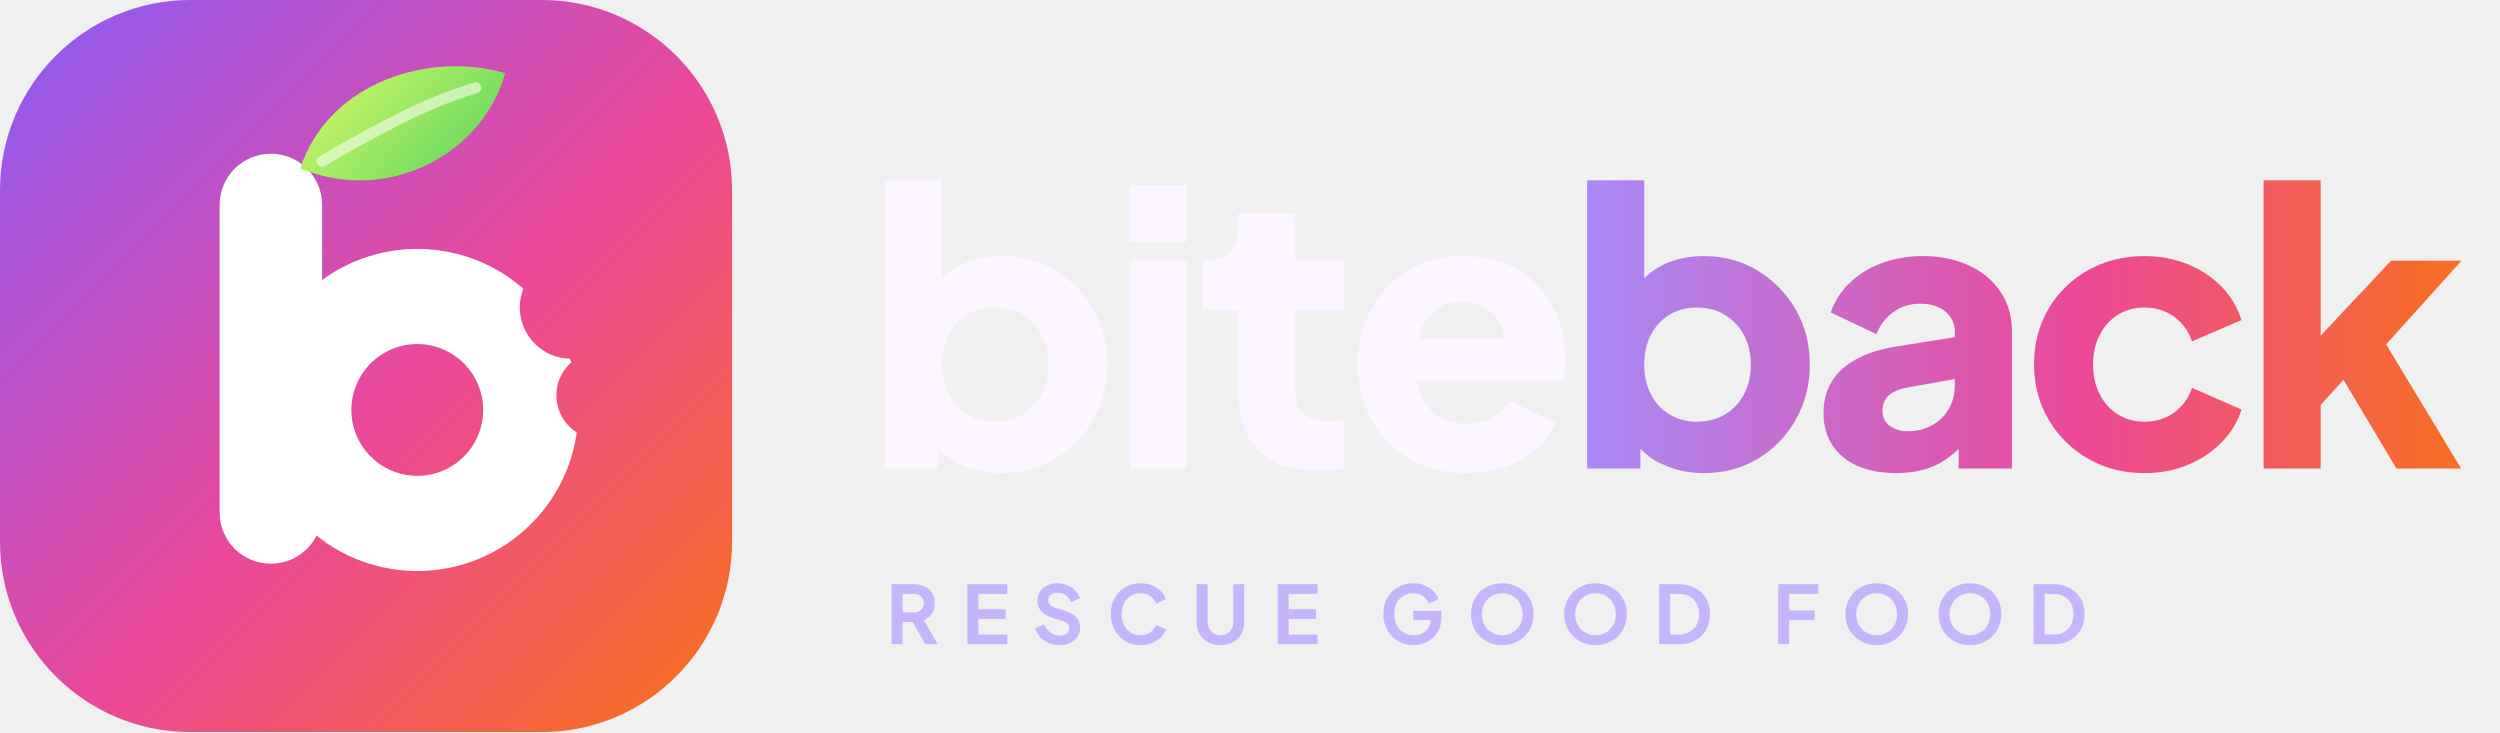
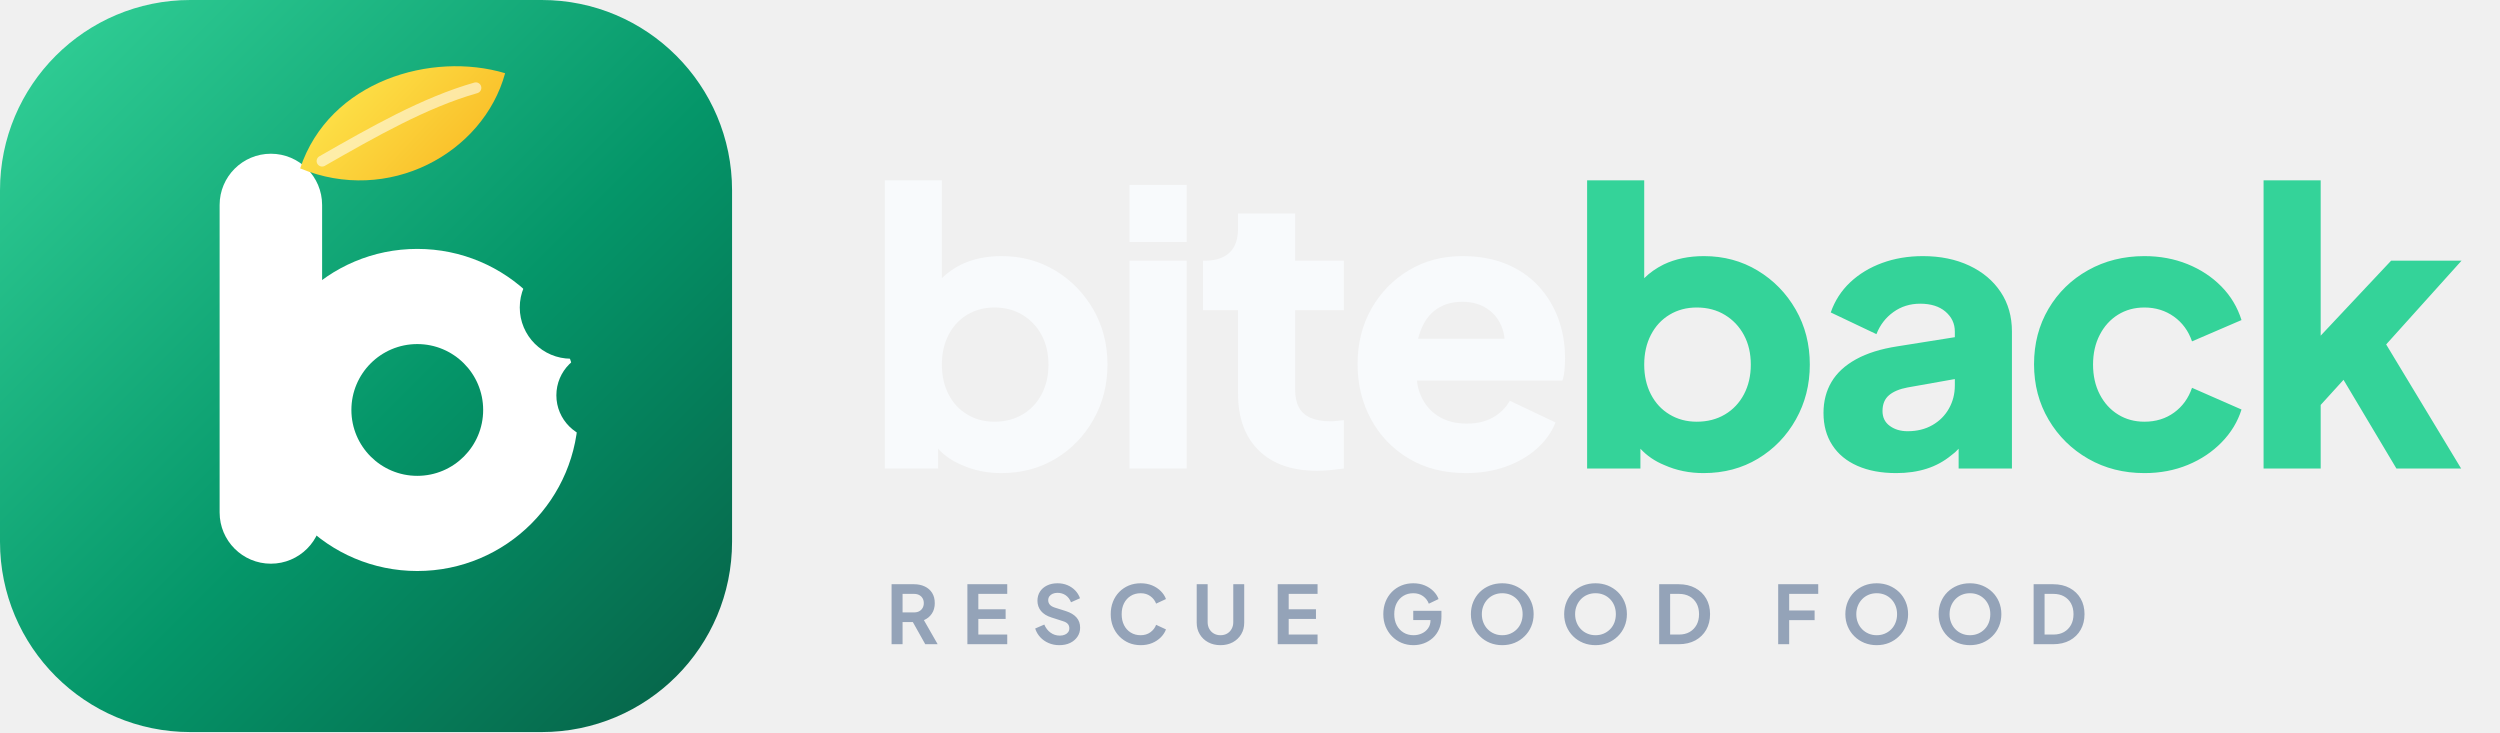
<svg xmlns="http://www.w3.org/2000/svg" viewBox="0 0 683 200" role="img" aria-label="BiteBack">
  <defs>
    <linearGradient id="d-tile" x1="0" y1="0" x2="200" y2="200" gradientUnits="userSpaceOnUse">
-       <stop offset="0" stop-color="#8B5CF6" />
-       <stop offset=".55" stop-color="#EC4899" />
-       <stop offset="1" stop-color="#F97316" />
+       <stop offset="0" stop-color="#34D399" />
+       <stop offset=".55" stop-color="#059669" />
+       <stop offset="1" stop-color="#065F46" />
    </linearGradient>
    <linearGradient id="d-leaf" x1="96" y1="20" x2="150" y2="70" gradientUnits="userSpaceOnUse">
-       <stop offset="0" stop-color="#BEF264" />
-       <stop offset="1" stop-color="#22C55E" />
+       <stop offset="0" stop-color="#FDE047" />
+       <stop offset="1" stop-color="#F59E0B" />
    </linearGradient>
    <mask id="d-b" maskUnits="userSpaceOnUse" x="0" y="0" width="200" height="200">
      <rect width="200" height="200" fill="#000" />
      <rect x="54" y="46" width="28" height="112" rx="14" fill="#fff" />
      <circle cx="108" cy="116" r="44" fill="#fff" />
      <circle cx="108" cy="116" r="18" fill="#000" />
      <circle cx="150" cy="88" r="14" fill="#000" />
      <circle cx="158" cy="112" r="12" fill="#000" />
    </mask>
  </defs>
  <rect width="200" height="200" rx="52" fill="url(#d-tile)" />
  <g transform="translate(6 -4)">
    <rect x="-6" y="4" width="200" height="200" fill="#fff" mask="url(#d-b)" />
    <path d="M76 50 C 84 26, 112 18, 132 24 C 126 46, 100 60, 76 50 Z" fill="url(#d-leaf)" />
    <path d="M82 48 C 96 40, 110 32, 124 28" fill="none" stroke="#fff" stroke-opacity=".55" stroke-width="3" stroke-linecap="round" />
  </g>
-   <defs>
-     <linearGradient id="d-word" x1="427.88" y1="0" x2="683" y2="0" gradientUnits="userSpaceOnUse">
-       <stop offset="0" stop-color="#A78BFA" />
-       <stop offset=".55" stop-color="#EC4899" />
-       <stop offset="1" stop-color="#F97316" />
-     </linearGradient>
-   </defs>
-   <path d="M273.54 129.25Q267.72 129.25 262.83 127.06Q258.98 125.50 256.28 122.59L256.28 128L241.72 128L241.72 49.27L257.32 49.27L257.32 76Q259.50 73.82 262.62 72.26Q267.41 69.97 273.65 69.97Q281.76 69.97 288.31 73.92Q294.86 77.87 298.71 84.58Q302.56 91.29 302.56 99.61Q302.56 107.82 298.76 114.58Q294.97 121.34 288.42 125.30Q281.86 129.25 273.54 129.25M271.67 115.21Q276.04 115.21 279.37 113.23Q282.70 111.26 284.57 107.72Q286.44 104.18 286.44 99.61Q286.44 95.03 284.57 91.55Q282.70 88.06 279.37 86.04Q276.04 84.01 271.67 84.01Q267.51 84.01 264.24 85.98Q260.96 87.96 259.14 91.50Q257.32 95.03 257.32 99.61Q257.32 104.18 259.14 107.72Q260.96 111.26 264.24 113.23Q267.51 115.21 271.67 115.21M324.19 128L308.59 128L308.59 71.22L324.19 71.22L324.19 128M324.19 66.12L308.59 66.12L308.59 50.52L324.19 50.52M359.86 128.62Q349.57 128.62 343.90 123.06Q338.23 117.50 338.23 107.51L338.23 84.74L328.66 84.74L328.66 71.22L329.18 71.22Q333.55 71.22 335.89 69.03Q338.23 66.85 338.23 62.48L338.23 58.32L353.83 58.32L353.83 71.22L367.14 71.22L367.14 84.74L353.83 84.74L353.83 106.47Q353.83 109.38 354.87 111.31Q355.91 113.23 358.10 114.17Q360.28 115.10 363.50 115.10Q364.23 115.10 365.17 115Q366.10 114.90 367.14 114.79L367.14 128Q365.58 128.21 363.61 128.42Q361.63 128.62 359.86 128.62M400.53 129.25Q391.48 129.25 384.82 125.24Q378.17 121.24 374.53 114.48Q370.89 107.72 370.89 99.50Q370.89 90.98 374.68 84.32Q378.48 77.66 384.93 73.82Q391.38 69.97 399.49 69.97Q406.25 69.97 411.45 72.10Q416.65 74.23 420.24 78.08Q423.82 81.93 425.70 86.97Q427.57 92.02 427.57 97.94Q427.57 99.61 427.41 101.22Q427.26 102.83 426.84 103.98L387.11 103.98Q387.32 106.16 388.15 108.03Q389.71 111.67 392.94 113.70Q396.16 115.73 400.74 115.73Q404.90 115.73 407.86 114.06Q410.82 112.40 412.49 109.49L424.97 115.42Q423.30 119.58 419.72 122.70Q416.13 125.82 411.24 127.53Q406.35 129.25 400.53 129.25M387.42 92.54L411.03 92.54Q410.93 91.18 410.51 89.94Q409.37 86.50 406.51 84.48Q403.65 82.45 399.49 82.45Q395.43 82.45 392.52 84.42Q389.61 86.40 388.15 90.25Q387.74 91.29 387.42 92.54" fill="#FAF5FF" />
-   <path d="M465.42 129.25Q459.60 129.25 454.71 127.06Q450.86 125.50 448.16 122.59L448.16 128L433.60 128L433.60 49.27L449.20 49.27L449.20 76Q451.38 73.82 454.50 72.26Q459.29 69.97 465.53 69.97Q473.64 69.97 480.19 73.92Q486.74 77.87 490.59 84.58Q494.44 91.29 494.44 99.61Q494.44 107.82 490.64 114.58Q486.85 121.34 480.30 125.30Q473.74 129.25 465.42 129.25M463.55 115.21Q467.92 115.21 471.25 113.23Q474.58 111.26 476.45 107.72Q478.32 104.18 478.32 99.61Q478.32 95.03 476.45 91.55Q474.58 88.06 471.25 86.04Q467.92 84.01 463.55 84.01Q459.39 84.01 456.12 85.98Q452.84 87.96 451.02 91.50Q449.20 95.03 449.20 99.61Q449.20 104.18 451.02 107.72Q452.84 111.26 456.12 113.23Q459.39 115.21 463.55 115.21M518.05 129.25Q511.91 129.25 507.44 127.27Q502.97 125.30 500.58 121.60Q498.18 117.91 498.18 112.82Q498.18 108.03 500.37 104.34Q502.55 100.65 507.08 98.15Q511.60 95.66 518.36 94.62L534.06 92.12L534.06 90.56Q534.06 87.34 531.52 85.15Q528.97 82.97 524.60 82.97Q520.44 82.97 517.27 85.26Q514.10 87.54 512.64 91.29L500.16 85.36Q501.82 80.58 505.46 77.14Q509.10 73.71 514.20 71.84Q519.30 69.97 525.33 69.97Q532.50 69.97 538.02 72.57Q543.53 75.17 546.60 79.80Q549.66 84.42 549.66 90.56L549.66 128L535.10 128L535.10 122.59Q534.17 123.63 533.13 124.36Q530.11 126.86 526.37 128.05Q522.62 129.25 518.05 129.25M534.06 105.33L534.06 103.56L521.17 105.85Q517.84 106.47 516.07 107.98Q514.30 109.49 514.30 112.30Q514.30 114.90 516.28 116.35Q518.26 117.81 521.17 117.81Q525.02 117.81 527.93 116.14Q530.84 114.48 532.45 111.62Q534.06 108.76 534.06 105.33M585.86 129.25Q577.33 129.25 570.52 125.35Q563.70 121.45 559.70 114.69Q555.70 107.93 555.70 99.50Q555.70 91.08 559.65 84.37Q563.60 77.66 570.46 73.82Q577.33 69.97 585.86 69.97Q592.20 69.97 597.61 72.15Q603.02 74.34 606.86 78.24Q610.71 82.14 612.38 87.44L598.86 93.26Q597.40 89 593.92 86.50Q590.43 84.01 585.86 84.01Q581.80 84.01 578.63 85.98Q575.46 87.96 573.64 91.50Q571.82 95.03 571.82 99.61Q571.82 104.18 573.64 107.72Q575.46 111.26 578.63 113.23Q581.80 115.21 585.86 115.21Q590.54 115.21 593.97 112.71Q597.40 110.22 598.86 105.95L612.38 111.88Q610.82 116.87 606.97 120.82Q603.12 124.78 597.71 127.01Q592.30 129.25 585.86 129.25M634.01 128L618.41 128L618.41 49.27L634.01 49.27L634.01 91.70L653.25 71.22L672.49 71.22L651.90 94.10L672.38 128L654.70 128L640.25 103.77L634.01 110.63" fill="url(#d-word)" />
-   <path d="M246.58 176L243.58 176L243.58 159.61L249.68 159.61Q251.35 159.61 252.64 160.22Q253.92 160.82 254.65 161.97Q255.38 163.13 255.38 164.78Q255.38 166.47 254.57 167.66Q253.77 168.85 252.41 169.42L256.17 176L252.78 176L249.39 169.95L246.58 169.95L246.58 176M246.58 162.25L246.58 167.31L249.72 167.31Q250.54 167.31 251.13 166.99Q251.72 166.67 252.05 166.10Q252.38 165.53 252.38 164.78Q252.38 164.01 252.05 163.45Q251.72 162.89 251.13 162.57Q250.54 162.25 249.72 162.25M275.18 176L264.29 176L264.29 159.61L275.18 159.61L275.18 162.25L267.28 162.25L267.28 166.45L274.74 166.45L274.74 169.09L267.28 169.09L267.28 173.36L275.18 173.36M289.39 176.26Q287.83 176.26 286.50 175.69Q285.16 175.12 284.21 174.10Q283.25 173.07 282.81 171.71L285.30 170.63Q285.89 172.04 287.01 172.84Q288.13 173.65 289.54 173.65Q290.33 173.65 290.92 173.39Q291.50 173.14 291.82 172.70Q292.14 172.26 292.14 171.64Q292.14 170.92 291.71 170.44Q291.28 169.97 290.42 169.71L287.28 168.70Q285.36 168.10 284.39 166.91Q283.43 165.73 283.43 164.12Q283.43 162.71 284.12 161.63Q284.81 160.56 286.06 159.95Q287.30 159.35 288.90 159.35Q290.38 159.35 291.61 159.86Q292.84 160.38 293.73 161.29Q294.62 162.21 295.06 163.44L292.60 164.54Q292.12 163.31 291.15 162.63Q290.18 161.96 288.90 161.96Q288.16 161.96 287.58 162.22Q287.01 162.47 286.69 162.92Q286.37 163.37 286.37 163.99Q286.37 164.67 286.81 165.19Q287.25 165.70 288.16 165.99L291.17 166.94Q293.13 167.57 294.11 168.70Q295.09 169.82 295.09 171.47Q295.09 172.88 294.36 173.95Q293.63 175.03 292.36 175.65Q291.08 176.26 289.39 176.26M311.63 176.26Q309.87 176.26 308.38 175.63Q306.90 174.99 305.79 173.84Q304.68 172.70 304.06 171.16Q303.45 169.62 303.45 167.79Q303.45 165.97 304.05 164.42Q304.66 162.87 305.77 161.73Q306.88 160.60 308.37 159.97Q309.87 159.35 311.63 159.35Q313.39 159.35 314.79 159.94Q316.18 160.53 317.15 161.51Q318.12 162.49 318.54 163.66L315.85 164.91Q315.39 163.68 314.29 162.88Q313.19 162.07 311.63 162.07Q310.09 162.07 308.91 162.80Q307.74 163.53 307.09 164.80Q306.44 166.08 306.44 167.79Q306.44 169.51 307.09 170.80Q307.74 172.08 308.91 172.81Q310.09 173.54 311.63 173.54Q313.19 173.54 314.29 172.73Q315.39 171.93 315.85 170.70L318.54 171.95Q318.12 173.12 317.15 174.10Q316.18 175.08 314.79 175.67Q313.39 176.26 311.63 176.26M333.43 176.26Q331.54 176.26 330.08 175.47Q328.61 174.68 327.78 173.29Q326.94 171.91 326.94 170.15L326.94 159.61L329.93 159.61L329.93 169.99Q329.93 171.01 330.38 171.82Q330.84 172.63 331.63 173.09Q332.42 173.54 333.43 173.54Q334.47 173.54 335.25 173.09Q336.03 172.63 336.48 171.82Q336.93 171.01 336.93 169.99L336.93 159.61L339.92 159.61L339.92 170.15Q339.92 171.91 339.09 173.29Q338.25 174.68 336.79 175.47Q335.32 176.26 333.43 176.26M359.96 176L349.07 176L349.07 159.61L359.96 159.61L359.96 162.25L352.07 162.25L352.07 166.45L359.52 166.45L359.52 169.09L352.07 169.09L352.07 173.36L359.96 173.36M386.17 176.26Q384.41 176.26 382.91 175.63Q381.41 174.99 380.29 173.84Q379.17 172.70 378.54 171.16Q377.92 169.62 377.92 167.79Q377.92 165.97 378.52 164.42Q379.13 162.87 380.24 161.73Q381.35 160.60 382.84 159.97Q384.34 159.35 386.10 159.35Q387.86 159.35 389.26 159.94Q390.65 160.53 391.62 161.51Q392.59 162.49 393.01 163.66L390.35 164.93Q389.88 163.66 388.78 162.87Q387.68 162.07 386.10 162.07Q384.56 162.07 383.38 162.80Q382.21 163.53 381.56 164.80Q380.91 166.08 380.91 167.79Q380.91 169.51 381.58 170.80Q382.25 172.08 383.44 172.81Q384.63 173.54 386.17 173.54Q387.42 173.54 388.48 173.04Q389.53 172.55 390.17 171.63Q390.81 170.72 390.81 169.47L390.81 169.40L386.10 169.40L386.10 166.87L393.80 166.87L393.80 168.52Q393.80 170.41 393.16 171.86Q392.52 173.32 391.44 174.29Q390.35 175.27 388.98 175.77Q387.62 176.26 386.17 176.26M410.41 176.26Q408.61 176.26 407.04 175.63Q405.48 174.99 404.32 173.84Q403.15 172.70 402.50 171.15Q401.85 169.60 401.85 167.79Q401.85 165.97 402.49 164.43Q403.13 162.89 404.29 161.74Q405.46 160.60 407.02 159.97Q408.58 159.35 410.41 159.35Q412.24 159.35 413.80 159.98Q415.36 160.62 416.53 161.75Q417.69 162.89 418.34 164.43Q418.99 165.97 418.99 167.79Q418.99 169.60 418.33 171.15Q417.67 172.70 416.50 173.84Q415.34 174.99 413.79 175.63Q412.24 176.26 410.41 176.26M410.41 173.54Q411.62 173.54 412.63 173.11Q413.64 172.68 414.40 171.91Q415.16 171.14 415.57 170.08Q415.98 169.03 415.98 167.79Q415.98 166.56 415.57 165.52Q415.16 164.47 414.40 163.69Q413.64 162.91 412.63 162.49Q411.62 162.07 410.41 162.07Q409.22 162.07 408.21 162.49Q407.20 162.91 406.44 163.69Q405.68 164.47 405.26 165.52Q404.84 166.56 404.84 167.79Q404.84 169.03 405.26 170.08Q405.68 171.14 406.44 171.91Q407.20 172.68 408.21 173.11Q409.22 173.54 410.41 173.54M435.89 176.26Q434.08 176.26 432.52 175.63Q430.96 174.99 429.79 173.84Q428.63 172.70 427.98 171.15Q427.33 169.60 427.33 167.79Q427.33 165.97 427.97 164.43Q428.60 162.89 429.77 161.74Q430.94 160.60 432.50 159.97Q434.06 159.35 435.89 159.35Q437.71 159.35 439.27 159.98Q440.84 160.62 442 161.75Q443.17 162.89 443.82 164.43Q444.47 165.97 444.47 167.79Q444.47 169.60 443.81 171.15Q443.15 172.70 441.98 173.84Q440.81 174.99 439.26 175.63Q437.71 176.26 435.89 176.26M435.89 173.54Q437.10 173.54 438.11 173.11Q439.12 172.68 439.88 171.91Q440.64 171.14 441.05 170.08Q441.45 169.03 441.45 167.79Q441.45 166.56 441.05 165.52Q440.64 164.47 439.88 163.69Q439.12 162.91 438.11 162.49Q437.10 162.07 435.89 162.07Q434.70 162.07 433.69 162.49Q432.67 162.91 431.92 163.69Q431.16 164.47 430.74 165.52Q430.32 166.56 430.32 167.79Q430.32 169.03 430.74 170.08Q431.16 171.14 431.92 171.91Q432.67 172.68 433.69 173.11Q434.70 173.54 435.89 173.54M458.63 176L453.29 176L453.29 159.61L458.63 159.61Q461.23 159.61 463.16 160.66Q465.08 161.70 466.14 163.54Q467.19 165.37 467.19 167.79Q467.19 170.19 466.14 172.05Q465.08 173.91 463.16 174.96Q461.23 176 458.63 176M456.28 162.25L456.28 173.36L458.70 173.36Q460.37 173.36 461.59 172.67Q462.81 171.97 463.50 170.73Q464.18 169.49 464.18 167.79Q464.18 166.08 463.50 164.85Q462.81 163.61 461.59 162.93Q460.37 162.25 458.70 162.25M488.80 176L485.80 176L485.80 159.61L496.74 159.61L496.74 162.25L488.80 162.25L488.80 166.78L495.75 166.78L495.75 169.42L488.80 169.42M512.71 176.26Q510.91 176.26 509.34 175.63Q507.78 174.99 506.62 173.84Q505.45 172.70 504.80 171.15Q504.15 169.60 504.15 167.79Q504.15 165.97 504.79 164.43Q505.43 162.89 506.59 161.74Q507.76 160.60 509.32 159.97Q510.88 159.35 512.71 159.35Q514.54 159.35 516.10 159.98Q517.66 160.62 518.83 161.75Q519.99 162.89 520.64 164.43Q521.29 165.97 521.29 167.79Q521.29 169.60 520.63 171.15Q519.97 172.70 518.80 173.84Q517.64 174.99 516.09 175.63Q514.54 176.26 512.71 176.26M512.71 173.54Q513.92 173.54 514.93 173.11Q515.94 172.68 516.70 171.91Q517.46 171.14 517.87 170.08Q518.28 169.03 518.28 167.79Q518.28 166.56 517.87 165.52Q517.46 164.47 516.70 163.69Q515.94 162.91 514.93 162.49Q513.92 162.07 512.71 162.07Q511.52 162.07 510.51 162.49Q509.50 162.91 508.74 163.69Q507.98 164.47 507.56 165.52Q507.14 166.56 507.14 167.79Q507.14 169.03 507.56 170.08Q507.98 171.14 508.74 171.91Q509.50 172.68 510.51 173.11Q511.52 173.54 512.71 173.54M538.19 176.26Q536.38 176.26 534.82 175.63Q533.26 174.99 532.09 173.84Q530.93 172.70 530.28 171.15Q529.63 169.60 529.63 167.79Q529.63 165.97 530.27 164.43Q530.90 162.89 532.07 161.74Q533.24 160.60 534.80 159.97Q536.36 159.35 538.19 159.35Q540.01 159.35 541.57 159.98Q543.14 160.62 544.30 161.75Q545.47 162.89 546.12 164.43Q546.77 165.97 546.77 167.79Q546.77 169.60 546.11 171.15Q545.45 172.70 544.28 173.84Q543.11 174.99 541.56 175.63Q540.01 176.26 538.19 176.26M538.19 173.54Q539.40 173.54 540.41 173.11Q541.42 172.68 542.18 171.91Q542.94 171.14 543.35 170.08Q543.75 169.03 543.75 167.79Q543.75 166.56 543.35 165.52Q542.94 164.47 542.18 163.69Q541.42 162.91 540.41 162.49Q539.40 162.07 538.19 162.07Q537 162.07 535.99 162.49Q534.97 162.91 534.22 163.69Q533.46 164.47 533.04 165.52Q532.62 166.56 532.62 167.79Q532.62 169.03 533.04 170.08Q533.46 171.14 534.22 171.91Q534.97 172.68 535.99 173.11Q537 173.54 538.19 173.54M560.93 176L555.59 176L555.59 159.61L560.93 159.61Q563.53 159.61 565.46 160.66Q567.38 161.70 568.44 163.54Q569.49 165.37 569.49 167.79Q569.49 170.19 568.44 172.05Q567.38 173.91 565.46 174.96Q563.53 176 560.93 176M558.58 162.25L558.58 173.36L561 173.36Q562.67 173.36 563.89 172.67Q565.11 171.97 565.80 170.73Q566.48 169.49 566.48 167.79Q566.48 166.08 565.80 164.85Q565.11 163.61 563.89 162.93Q562.67 162.25 561 162.25" fill="#C4B5FD" />
+   <path d="M273.54 129.25Q267.72 129.25 262.83 127.06Q258.98 125.50 256.28 122.59L256.28 128L241.72 128L241.72 49.27L257.32 49.27L257.32 76Q259.50 73.82 262.62 72.26Q267.41 69.97 273.65 69.97Q281.76 69.97 288.31 73.92Q294.86 77.87 298.71 84.58Q302.56 91.29 302.56 99.61Q302.56 107.82 298.76 114.58Q294.97 121.34 288.42 125.30Q281.86 129.25 273.54 129.25M271.67 115.21Q276.04 115.21 279.37 113.23Q282.70 111.26 284.57 107.72Q286.44 104.18 286.44 99.61Q286.44 95.03 284.57 91.55Q282.70 88.06 279.37 86.04Q276.04 84.01 271.67 84.01Q267.51 84.01 264.24 85.98Q260.96 87.96 259.14 91.50Q257.32 95.03 257.32 99.61Q257.32 104.18 259.14 107.72Q260.96 111.26 264.24 113.23Q267.51 115.21 271.67 115.21M324.19 128L308.59 128L308.59 71.22L324.19 71.22L324.19 128M324.19 66.12L308.59 66.12L308.59 50.52L324.19 50.52M359.86 128.62Q349.57 128.62 343.90 123.06Q338.23 117.50 338.23 107.51L338.23 84.74L328.66 84.74L328.66 71.22L329.18 71.22Q333.55 71.22 335.89 69.03Q338.23 66.85 338.23 62.48L338.23 58.32L353.83 58.32L353.83 71.22L367.14 71.22L367.14 84.74L353.83 84.74L353.83 106.47Q353.83 109.38 354.87 111.31Q355.91 113.23 358.10 114.17Q360.28 115.10 363.50 115.10Q364.23 115.10 365.17 115Q366.10 114.90 367.14 114.79L367.14 128Q365.58 128.21 363.61 128.42Q361.63 128.62 359.86 128.62M400.53 129.25Q391.48 129.25 384.82 125.24Q378.17 121.24 374.53 114.48Q370.89 107.72 370.89 99.50Q370.89 90.98 374.68 84.32Q378.48 77.66 384.93 73.82Q391.38 69.97 399.49 69.97Q406.25 69.97 411.45 72.10Q416.65 74.23 420.24 78.08Q423.82 81.93 425.70 86.97Q427.57 92.02 427.57 97.94Q427.57 99.61 427.41 101.22Q427.26 102.83 426.84 103.98L387.11 103.98Q387.32 106.16 388.15 108.03Q389.71 111.67 392.94 113.70Q396.16 115.73 400.74 115.73Q404.90 115.73 407.86 114.06Q410.82 112.40 412.49 109.49L424.97 115.42Q423.30 119.58 419.72 122.70Q416.13 125.82 411.24 127.53Q406.35 129.25 400.53 129.25M387.42 92.54L411.03 92.54Q410.93 91.18 410.51 89.94Q409.37 86.50 406.51 84.48Q403.65 82.45 399.49 82.45Q395.43 82.45 392.52 84.42Q389.61 86.40 388.15 90.25Q387.74 91.29 387.42 92.54" fill="#F8FAFC" />
+   <path d="M465.42 129.25Q459.60 129.25 454.71 127.06Q450.86 125.50 448.16 122.59L448.16 128L433.60 128L433.60 49.27L449.20 49.27L449.20 76Q451.38 73.82 454.50 72.26Q459.29 69.97 465.53 69.97Q473.64 69.97 480.19 73.92Q486.74 77.87 490.59 84.58Q494.44 91.29 494.44 99.61Q494.44 107.82 490.64 114.58Q486.85 121.34 480.30 125.30Q473.74 129.25 465.42 129.25M463.55 115.21Q467.92 115.21 471.25 113.23Q474.58 111.26 476.45 107.72Q478.32 104.18 478.32 99.61Q478.32 95.03 476.45 91.55Q474.58 88.06 471.25 86.04Q467.92 84.01 463.55 84.01Q459.39 84.01 456.12 85.98Q452.84 87.96 451.02 91.50Q449.20 95.03 449.20 99.61Q449.20 104.18 451.02 107.72Q452.84 111.26 456.12 113.23Q459.39 115.21 463.55 115.21M518.05 129.25Q511.91 129.25 507.44 127.27Q502.97 125.30 500.58 121.60Q498.18 117.91 498.18 112.82Q498.18 108.03 500.37 104.34Q502.55 100.65 507.08 98.15Q511.60 95.66 518.36 94.62L534.06 92.12L534.06 90.56Q534.06 87.34 531.52 85.15Q528.97 82.97 524.60 82.97Q520.44 82.97 517.27 85.26Q514.10 87.54 512.64 91.29L500.16 85.36Q501.82 80.58 505.46 77.14Q509.10 73.71 514.20 71.84Q519.30 69.97 525.33 69.97Q532.50 69.97 538.02 72.57Q543.53 75.17 546.60 79.80Q549.66 84.42 549.66 90.56L549.66 128L535.10 128L535.10 122.59Q534.17 123.63 533.13 124.36Q530.11 126.86 526.37 128.05Q522.62 129.25 518.05 129.25M534.06 105.33L534.06 103.56L521.17 105.85Q517.84 106.47 516.07 107.98Q514.30 109.49 514.30 112.30Q514.30 114.90 516.28 116.35Q518.26 117.81 521.17 117.81Q525.02 117.81 527.93 116.14Q530.84 114.48 532.45 111.62Q534.06 108.76 534.06 105.33M585.86 129.25Q577.33 129.25 570.52 125.35Q563.70 121.45 559.70 114.69Q555.70 107.93 555.70 99.50Q555.70 91.08 559.65 84.37Q563.60 77.66 570.46 73.82Q577.33 69.97 585.86 69.97Q592.20 69.97 597.61 72.15Q603.02 74.34 606.86 78.24Q610.71 82.14 612.38 87.44L598.86 93.26Q597.40 89 593.92 86.50Q590.43 84.01 585.86 84.01Q581.80 84.01 578.63 85.98Q575.46 87.96 573.64 91.50Q571.82 95.03 571.82 99.61Q571.82 104.18 573.64 107.72Q575.46 111.26 578.63 113.23Q581.80 115.21 585.86 115.21Q590.54 115.21 593.97 112.71Q597.40 110.22 598.86 105.95L612.38 111.88Q610.82 116.87 606.97 120.82Q603.12 124.78 597.71 127.01Q592.30 129.25 585.86 129.25M634.01 128L618.41 128L618.41 49.27L634.01 49.27L634.01 91.70L653.25 71.22L672.49 71.22L651.90 94.10L672.38 128L654.70 128L640.25 103.77L634.01 110.63" fill="#34D399" />
+   <path d="M246.58 176L243.58 176L243.58 159.61L249.68 159.61Q251.35 159.61 252.64 160.22Q253.92 160.82 254.65 161.97Q255.38 163.13 255.38 164.78Q255.38 166.47 254.57 167.66Q253.77 168.85 252.41 169.42L256.17 176L252.78 176L249.39 169.95L246.58 169.95L246.58 176M246.58 162.25L246.58 167.31L249.72 167.31Q250.54 167.31 251.13 166.99Q251.72 166.67 252.05 166.10Q252.38 165.53 252.38 164.78Q252.38 164.01 252.05 163.45Q251.72 162.89 251.13 162.57Q250.54 162.25 249.72 162.25M275.18 176L264.29 176L264.29 159.61L275.18 159.61L275.18 162.25L267.28 162.25L267.28 166.45L274.74 166.45L274.74 169.09L267.28 169.09L267.28 173.36L275.18 173.36M289.39 176.26Q287.83 176.26 286.50 175.69Q285.16 175.12 284.21 174.10Q283.25 173.07 282.81 171.71L285.30 170.63Q285.89 172.04 287.01 172.84Q288.13 173.65 289.54 173.65Q290.33 173.65 290.92 173.39Q291.50 173.14 291.82 172.70Q292.14 172.26 292.14 171.64Q292.14 170.92 291.71 170.44Q291.28 169.97 290.42 169.71L287.28 168.70Q285.36 168.10 284.39 166.91Q283.43 165.73 283.43 164.12Q283.43 162.71 284.12 161.63Q284.81 160.56 286.06 159.95Q287.30 159.35 288.90 159.35Q290.38 159.35 291.61 159.86Q292.84 160.38 293.73 161.29Q294.62 162.21 295.06 163.44L292.60 164.54Q292.12 163.31 291.15 162.63Q290.18 161.96 288.90 161.96Q288.16 161.96 287.58 162.22Q287.01 162.47 286.69 162.92Q286.37 163.37 286.37 163.99Q286.37 164.67 286.81 165.19Q287.25 165.70 288.16 165.99L291.17 166.94Q293.13 167.57 294.11 168.70Q295.09 169.82 295.09 171.47Q295.09 172.88 294.36 173.95Q293.63 175.03 292.36 175.65Q291.08 176.26 289.39 176.26M311.63 176.26Q309.87 176.26 308.38 175.63Q306.90 174.99 305.79 173.84Q304.68 172.70 304.06 171.16Q303.45 169.62 303.45 167.79Q303.45 165.97 304.05 164.42Q304.66 162.87 305.77 161.73Q306.88 160.60 308.37 159.97Q309.87 159.35 311.63 159.35Q313.39 159.35 314.79 159.94Q316.18 160.53 317.15 161.51Q318.12 162.49 318.54 163.66L315.85 164.91Q315.39 163.68 314.29 162.88Q313.19 162.07 311.63 162.07Q310.09 162.07 308.91 162.80Q307.74 163.53 307.09 164.80Q306.44 166.08 306.44 167.79Q306.44 169.51 307.09 170.80Q307.74 172.08 308.91 172.81Q310.09 173.54 311.63 173.54Q313.19 173.54 314.29 172.73Q315.39 171.93 315.85 170.70L318.54 171.95Q318.12 173.12 317.15 174.10Q316.18 175.08 314.79 175.67Q313.39 176.26 311.63 176.26M333.43 176.26Q331.54 176.26 330.08 175.47Q328.61 174.68 327.78 173.29Q326.94 171.91 326.94 170.15L326.94 159.61L329.93 159.61L329.93 169.99Q329.93 171.01 330.38 171.82Q330.84 172.63 331.63 173.09Q332.42 173.54 333.43 173.54Q334.47 173.54 335.25 173.09Q336.03 172.63 336.48 171.82Q336.93 171.01 336.93 169.99L336.93 159.61L339.92 159.61L339.92 170.15Q339.92 171.91 339.09 173.29Q338.25 174.68 336.79 175.47Q335.32 176.26 333.43 176.26M359.96 176L349.07 176L349.07 159.61L359.96 159.61L359.96 162.25L352.07 162.25L352.07 166.45L359.52 166.45L359.52 169.09L352.07 169.09L352.07 173.36L359.96 173.36M386.17 176.26Q384.41 176.26 382.91 175.63Q381.41 174.99 380.29 173.84Q379.17 172.70 378.54 171.16Q377.92 169.62 377.92 167.79Q377.92 165.97 378.52 164.42Q379.13 162.87 380.24 161.73Q381.35 160.60 382.84 159.97Q384.34 159.35 386.10 159.35Q387.86 159.35 389.26 159.94Q390.65 160.53 391.62 161.51Q392.59 162.49 393.01 163.66L390.35 164.93Q389.88 163.66 388.78 162.87Q387.68 162.07 386.10 162.07Q384.56 162.07 383.38 162.80Q382.21 163.53 381.56 164.80Q380.91 166.08 380.91 167.79Q380.91 169.51 381.58 170.80Q382.25 172.08 383.44 172.81Q384.63 173.54 386.17 173.54Q387.42 173.54 388.48 173.04Q389.53 172.55 390.17 171.63Q390.81 170.72 390.81 169.47L390.81 169.40L386.10 169.40L386.10 166.87L393.80 166.87L393.80 168.52Q393.80 170.41 393.16 171.86Q392.52 173.32 391.44 174.29Q390.35 175.27 388.98 175.77Q387.62 176.26 386.17 176.26M410.41 176.26Q408.61 176.26 407.04 175.63Q405.48 174.99 404.32 173.84Q403.15 172.70 402.50 171.15Q401.85 169.60 401.85 167.79Q401.85 165.97 402.49 164.43Q403.13 162.89 404.29 161.74Q405.46 160.60 407.02 159.97Q408.58 159.35 410.41 159.35Q412.24 159.35 413.80 159.98Q415.36 160.62 416.53 161.75Q417.69 162.89 418.34 164.43Q418.99 165.97 418.99 167.79Q418.99 169.60 418.33 171.15Q417.67 172.70 416.50 173.84Q415.34 174.99 413.79 175.63Q412.24 176.26 410.41 176.26M410.41 173.54Q411.62 173.54 412.63 173.11Q413.64 172.68 414.40 171.91Q415.16 171.14 415.57 170.08Q415.98 169.03 415.98 167.79Q415.98 166.56 415.57 165.52Q415.16 164.47 414.40 163.69Q413.64 162.91 412.63 162.49Q411.62 162.07 410.41 162.07Q409.22 162.07 408.21 162.49Q407.20 162.91 406.44 163.69Q405.68 164.47 405.26 165.52Q404.84 166.56 404.84 167.79Q404.84 169.03 405.26 170.08Q405.68 171.14 406.44 171.91Q407.20 172.68 408.21 173.11Q409.22 173.54 410.41 173.54M435.89 176.26Q434.08 176.26 432.52 175.63Q430.96 174.99 429.79 173.84Q428.63 172.70 427.98 171.15Q427.33 169.60 427.33 167.79Q427.33 165.97 427.97 164.43Q428.60 162.89 429.77 161.74Q430.94 160.60 432.50 159.97Q434.06 159.35 435.89 159.35Q437.71 159.35 439.27 159.98Q440.84 160.62 442 161.75Q443.17 162.89 443.82 164.43Q444.47 165.97 444.47 167.79Q444.47 169.60 443.81 171.15Q443.15 172.70 441.98 173.84Q440.81 174.99 439.26 175.63Q437.71 176.26 435.89 176.26M435.89 173.54Q437.10 173.54 438.11 173.11Q439.12 172.68 439.88 171.91Q440.64 171.14 441.05 170.08Q441.45 169.03 441.45 167.79Q441.45 166.56 441.05 165.52Q440.64 164.47 439.88 163.69Q439.12 162.91 438.11 162.49Q437.10 162.07 435.89 162.07Q434.70 162.07 433.69 162.49Q432.67 162.91 431.92 163.69Q431.16 164.47 430.74 165.52Q430.32 166.56 430.32 167.79Q430.32 169.03 430.74 170.08Q431.16 171.14 431.92 171.91Q432.67 172.68 433.69 173.11Q434.70 173.54 435.89 173.54M458.63 176L453.29 176L453.29 159.61L458.63 159.61Q461.23 159.61 463.16 160.66Q465.08 161.70 466.14 163.54Q467.19 165.37 467.19 167.79Q467.19 170.19 466.14 172.05Q465.08 173.91 463.16 174.96Q461.23 176 458.63 176M456.28 162.25L456.28 173.36L458.70 173.36Q460.37 173.36 461.59 172.67Q462.81 171.97 463.50 170.73Q464.18 169.49 464.18 167.79Q464.18 166.08 463.50 164.85Q462.81 163.61 461.59 162.93Q460.37 162.25 458.70 162.25M488.80 176L485.80 176L485.80 159.61L496.74 159.61L496.74 162.25L488.80 162.25L488.80 166.78L495.75 166.78L495.75 169.42L488.80 169.42M512.71 176.26Q510.91 176.26 509.34 175.63Q507.78 174.99 506.62 173.84Q505.45 172.70 504.80 171.15Q504.15 169.60 504.15 167.79Q504.15 165.97 504.79 164.43Q505.43 162.89 506.59 161.74Q507.76 160.60 509.32 159.97Q510.88 159.35 512.71 159.35Q514.54 159.35 516.10 159.98Q517.66 160.62 518.83 161.75Q519.99 162.89 520.64 164.43Q521.29 165.97 521.29 167.79Q521.29 169.60 520.63 171.15Q519.97 172.70 518.80 173.84Q517.64 174.99 516.09 175.63Q514.54 176.26 512.71 176.26M512.71 173.54Q513.92 173.54 514.93 173.11Q515.94 172.68 516.70 171.91Q517.46 171.14 517.87 170.08Q518.28 169.03 518.28 167.79Q518.28 166.56 517.87 165.52Q517.46 164.47 516.70 163.69Q515.94 162.91 514.93 162.49Q513.92 162.07 512.71 162.07Q511.52 162.07 510.51 162.49Q509.50 162.91 508.74 163.69Q507.98 164.47 507.56 165.52Q507.14 166.56 507.14 167.79Q507.14 169.03 507.56 170.08Q507.98 171.14 508.74 171.91Q509.50 172.68 510.51 173.11Q511.52 173.54 512.71 173.54M538.19 176.26Q536.38 176.26 534.82 175.63Q533.26 174.99 532.09 173.84Q530.93 172.70 530.28 171.15Q529.63 169.60 529.63 167.79Q529.63 165.97 530.27 164.43Q530.90 162.89 532.07 161.74Q533.24 160.60 534.80 159.97Q536.36 159.35 538.19 159.35Q540.01 159.35 541.57 159.98Q543.14 160.62 544.30 161.75Q545.47 162.89 546.12 164.43Q546.77 165.97 546.77 167.79Q546.77 169.60 546.11 171.15Q545.45 172.70 544.28 173.84Q543.11 174.99 541.56 175.63Q540.01 176.26 538.19 176.26M538.19 173.54Q539.40 173.54 540.41 173.11Q541.42 172.68 542.18 171.91Q542.94 171.14 543.35 170.08Q543.75 169.03 543.75 167.79Q543.75 166.56 543.35 165.52Q542.94 164.47 542.18 163.69Q541.42 162.91 540.41 162.49Q539.40 162.07 538.19 162.07Q537 162.07 535.99 162.49Q534.97 162.91 534.22 163.69Q533.46 164.47 533.04 165.52Q532.62 166.56 532.62 167.79Q532.62 169.03 533.04 170.08Q533.46 171.14 534.22 171.91Q534.97 172.68 535.99 173.11Q537 173.54 538.19 173.54M560.93 176L555.59 176L555.59 159.61L560.93 159.61Q563.53 159.61 565.46 160.66Q567.38 161.70 568.44 163.54Q569.49 165.37 569.49 167.79Q569.49 170.19 568.44 172.05Q567.38 173.91 565.46 174.96Q563.53 176 560.93 176M558.58 162.25L558.58 173.36L561 173.36Q562.67 173.36 563.89 172.67Q565.11 171.97 565.80 170.73Q566.48 169.49 566.48 167.79Q566.48 166.08 565.80 164.85Q565.11 163.61 563.89 162.93Q562.67 162.25 561 162.25" fill="#94A3B8" />
</svg>
